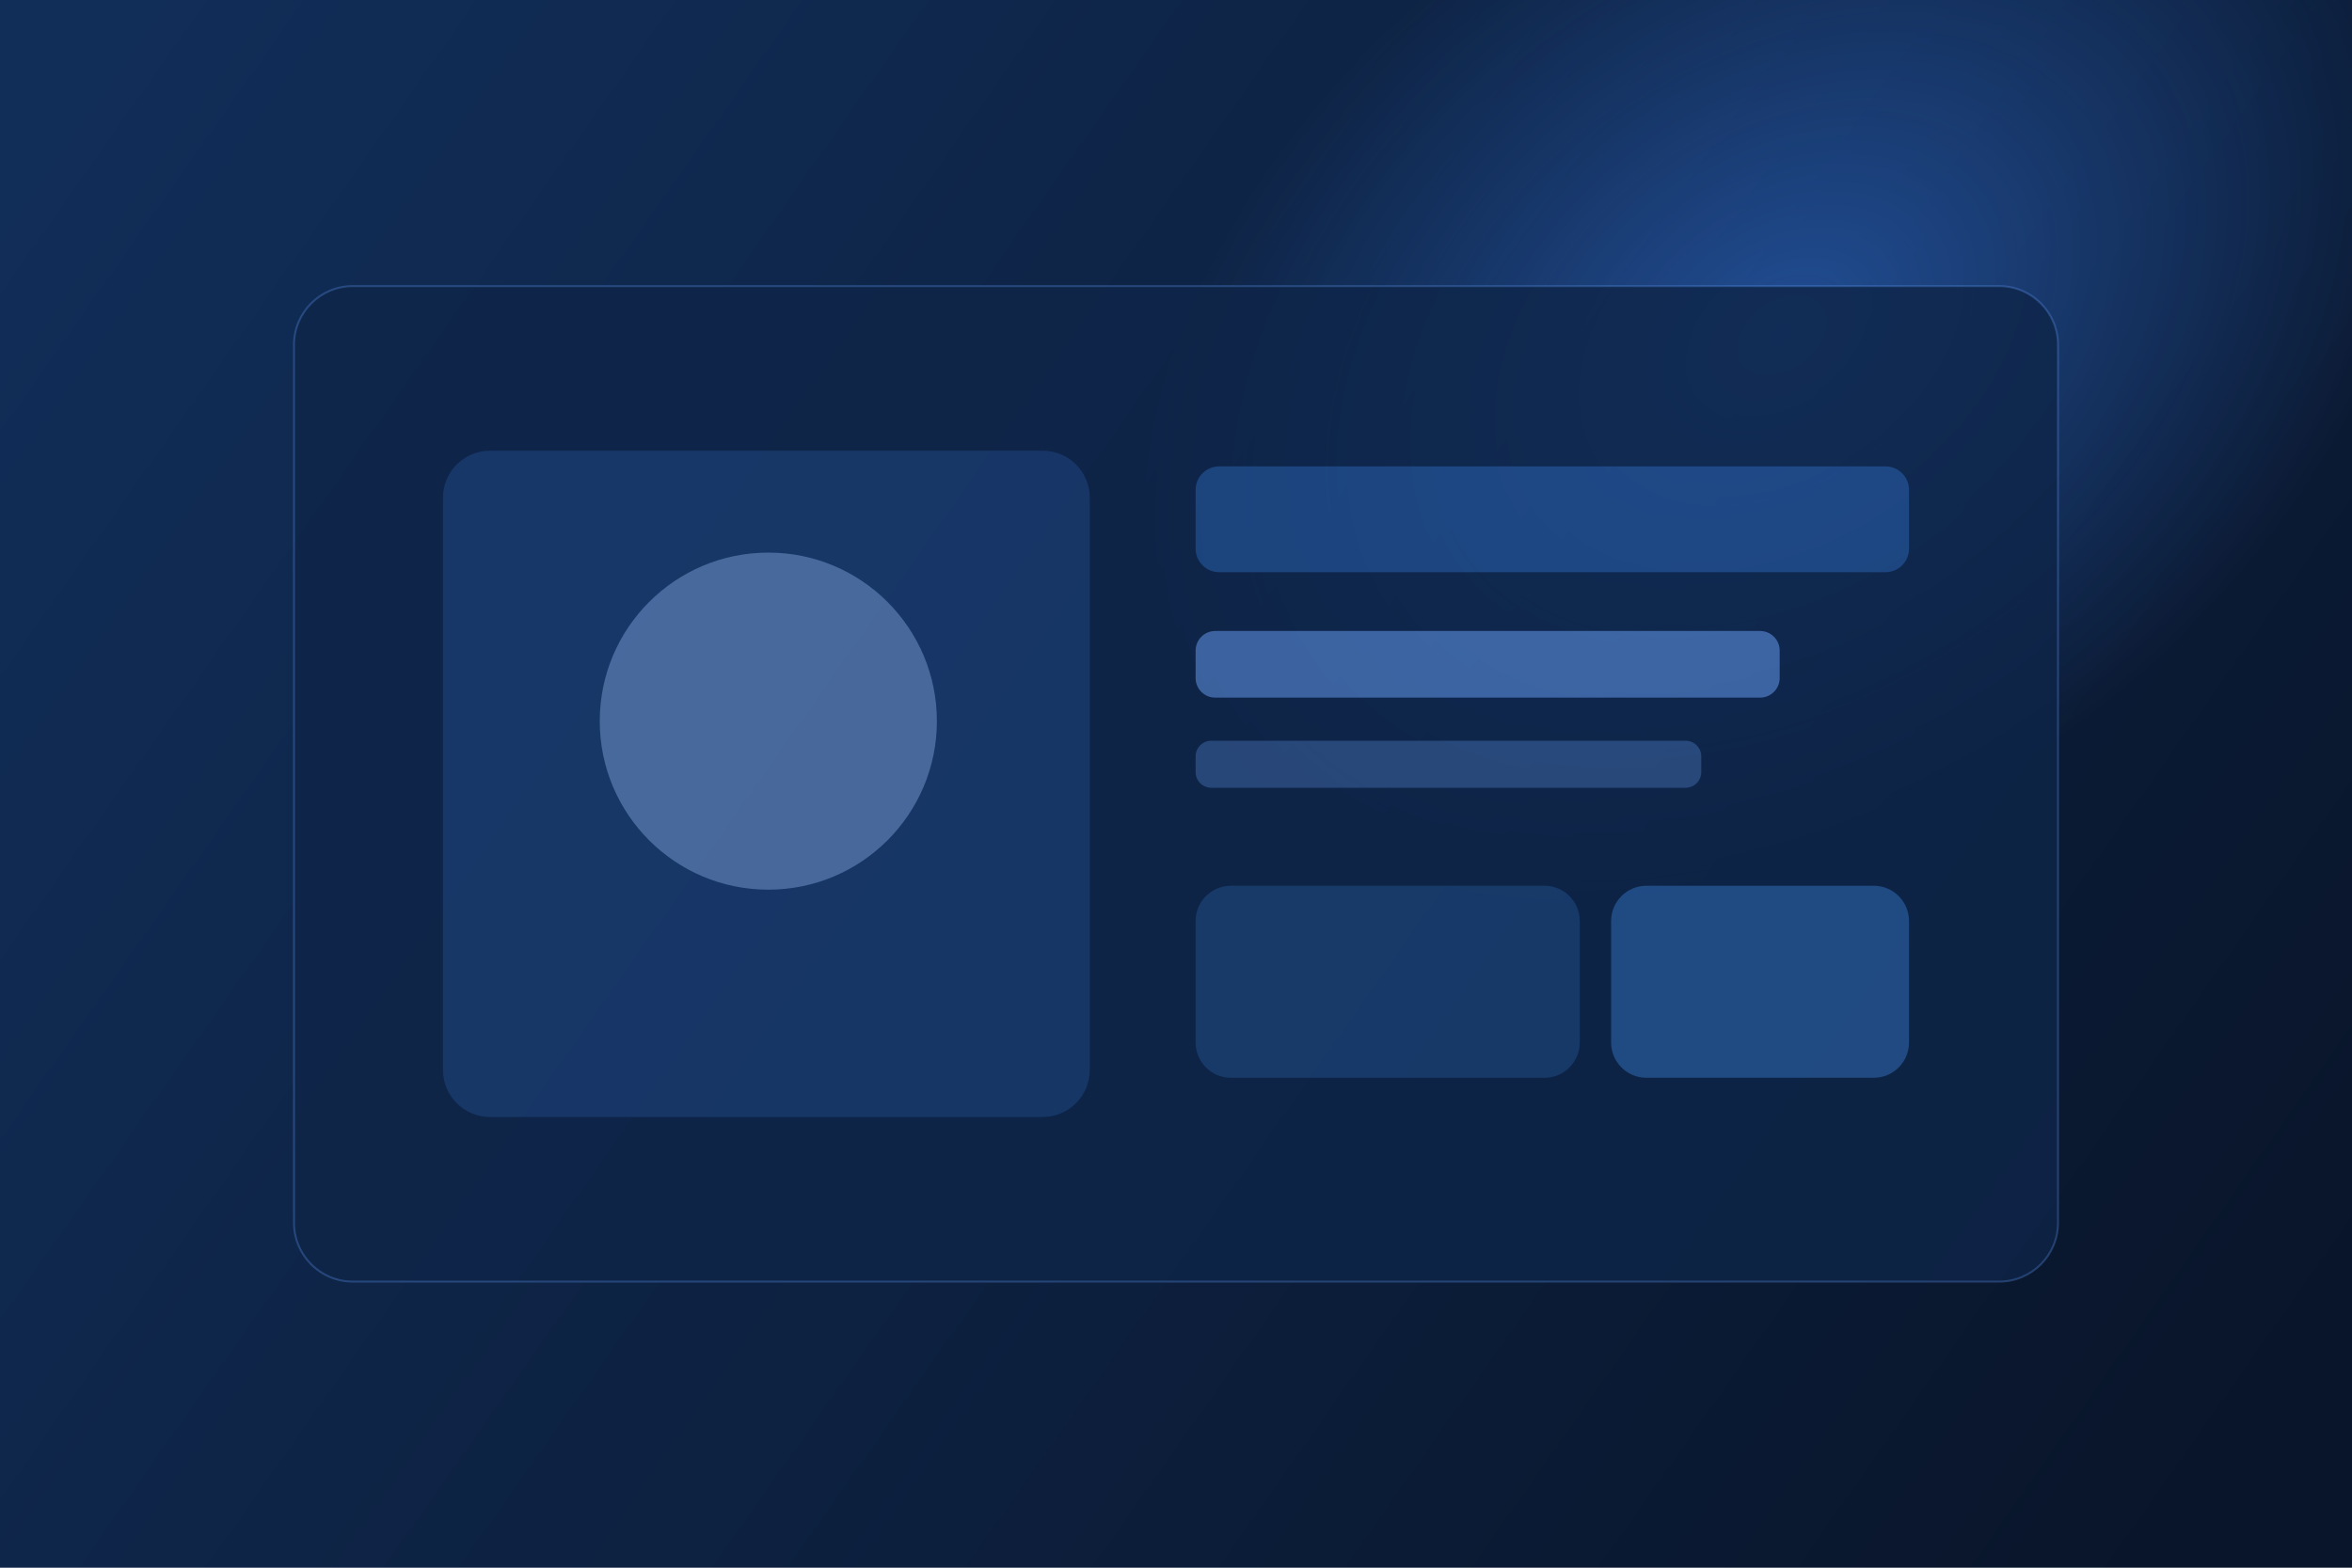
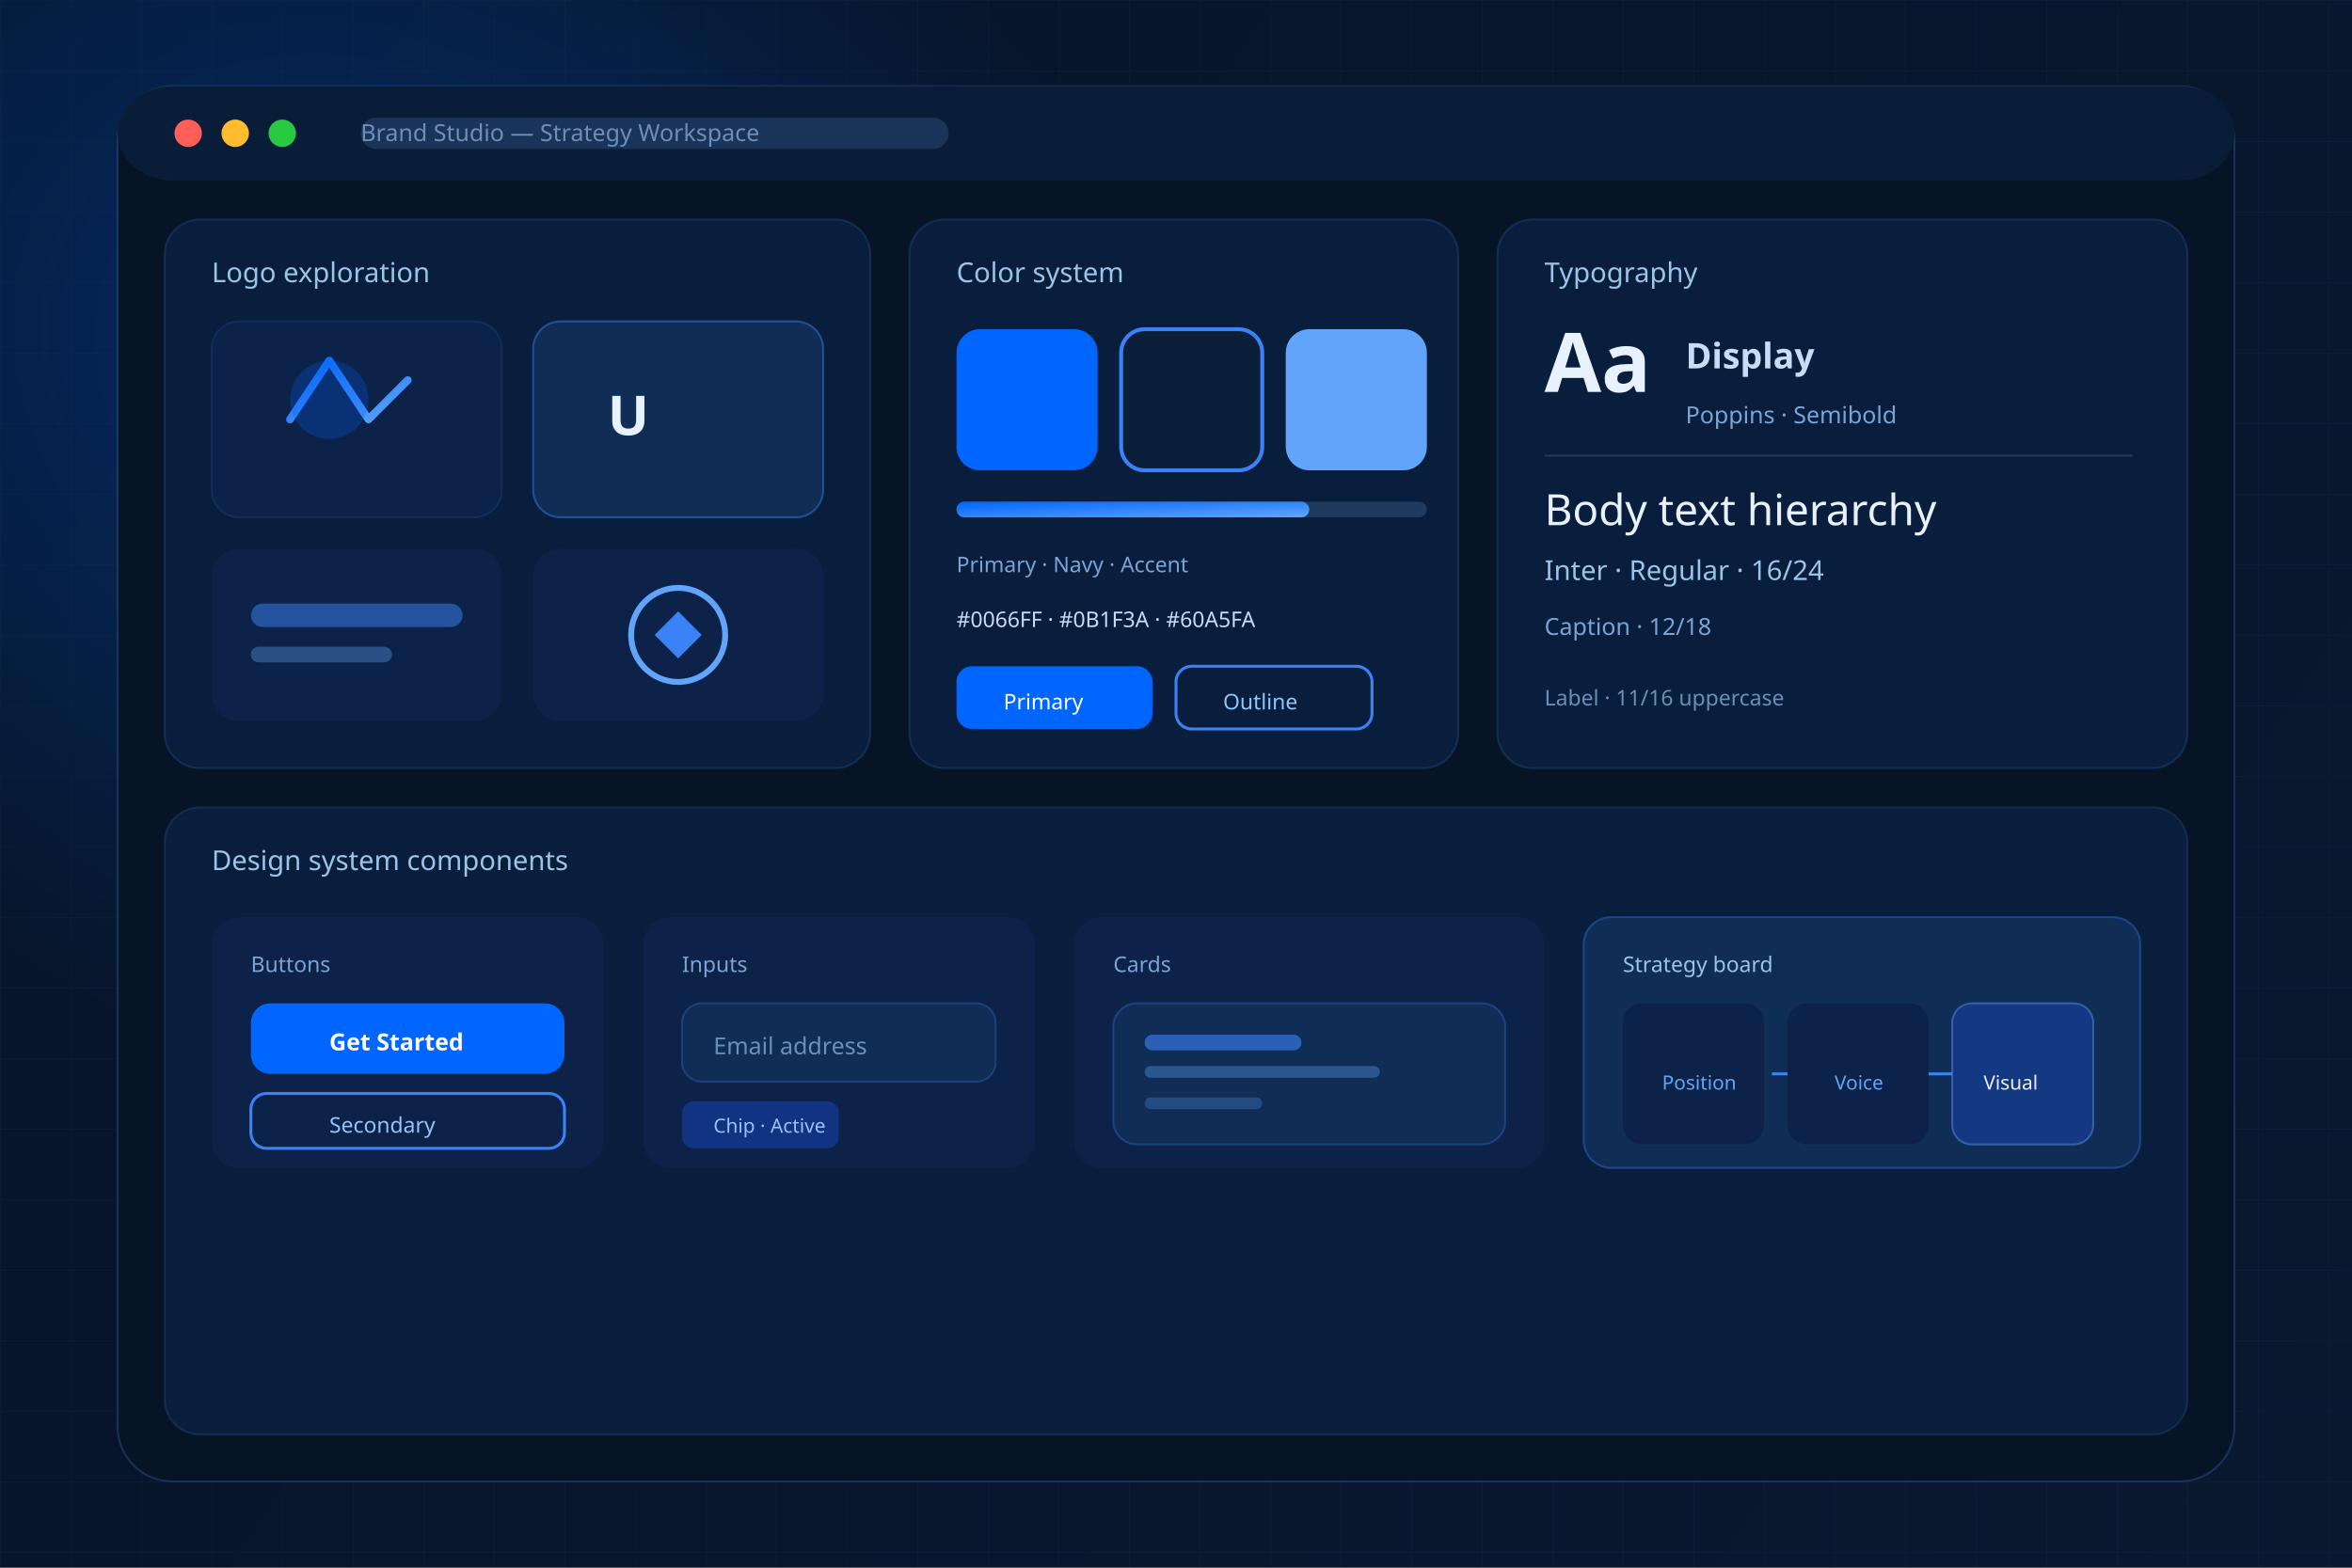
<svg xmlns="http://www.w3.org/2000/svg" width="1200" height="800" viewBox="0 0 1200 800" fill="none">
  <defs>
-     <linearGradient id="bg" x1="40" y1="20" x2="1120" y2="780" gradientUnits="userSpaceOnUse">
-       <stop stop-color="#112E59" />
-       <stop offset="1" stop-color="#09152A" />
+     <linearGradient id="brand-bg" x1="0" y1="0" x2="1200" y2="800" gradientUnits="userSpaceOnUse">
+       <stop stop-color="#061428" />
+       <stop offset="1" stop-color="#0A1830" />
    </linearGradient>
-     <radialGradient id="glow" cx="0" cy="0" r="1" gradientUnits="userSpaceOnUse" gradientTransform="translate(910 170) rotate(145) scale(360 250)">
-       <stop stop-color="#3B87FF" stop-opacity="0.45" />
-       <stop offset="1" stop-color="#3B87FF" stop-opacity="0" />
+     <radialGradient id="brand-glow" cx="0" cy="0" r="1" gradientUnits="userSpaceOnUse" gradientTransform="translate(200 200) rotate(30) scale(450 350)">
+       <stop stop-color="#0066FF" stop-opacity="0.3" />
+       <stop offset="1" stop-color="#0066FF" stop-opacity="0" />
    </radialGradient>
+     <linearGradient id="brand-accent" x1="0" y1="0" x2="1" y2="1">
+       <stop stop-color="#0066FF" />
+       <stop offset="1" stop-color="#60A5FA" />
+     </linearGradient>
+     <pattern id="brand-grid" width="36" height="36" patternUnits="userSpaceOnUse">
+       <path d="M36 0H0V36" stroke="#1A3358" stroke-width="0.5" fill="none" />
+     </pattern>
  </defs>
-   <rect width="1200" height="800" fill="url(#bg)" />
-   <rect width="1200" height="800" fill="url(#glow)" />
-   <g opacity="0.82">
-     <rect x="150" y="146" width="900" height="508" rx="30" fill="#0D2448" stroke="#659FFF" stroke-opacity="0.34" />
-     <rect x="226" y="230" width="330" height="340" rx="24" fill="#183B6E" />
-     <circle cx="392" cy="368" r="86" fill="#9FC3FF" fill-opacity="0.45" />
-     <rect x="610" y="238" width="364" height="54" rx="12" fill="#1E4A87" />
-     <rect x="610" y="322" width="298" height="34" rx="10" fill="#6EA8FF" fill-opacity="0.58" />
-     <rect x="610" y="378" width="258" height="24" rx="8" fill="#6EA8FF" fill-opacity="0.33" />
-     <rect x="610" y="452" width="196" height="98" rx="18" fill="#1A3F73" />
-     <rect x="822" y="452" width="152" height="98" rx="18" fill="#255492" />
-   </g>
+   <rect width="1200" height="800" fill="url(#brand-bg)" />
+   <rect width="1200" height="800" fill="url(#brand-glow)" />
+   <rect width="1200" height="800" fill="url(#brand-grid)" opacity="0.28" />
+   <rect x="60" y="44" width="1080" height="712" rx="28" fill="#071426" stroke="#2B5A9E" stroke-opacity="0.42" />
+   <rect x="60" y="44" width="1080" height="48" rx="28" fill="#0A1D38" />
+   <circle cx="96" cy="68" r="7" fill="#FF5F57" />
+   <circle cx="120" cy="68" r="7" fill="#FFBD2E" />
+   <circle cx="144" cy="68" r="7" fill="#28CA42" />
+   <rect x="184" y="60" width="300" height="16" rx="8" fill="#1A3358" />
+   <text x="184" y="72" fill="#6B8FB8" font-family="system-ui,sans-serif" font-size="12">Brand Studio — Strategy Workspace</text>
+   <rect x="84" y="112" width="360" height="280" rx="18" fill="#081E3C" stroke="#2B5A9E" stroke-opacity="0.32" />
+   <text x="108" y="144" fill="#9CC3E8" font-family="system-ui,sans-serif" font-size="14" font-weight="500">Logo exploration</text>
+   <rect x="108" y="164" width="148" height="100" rx="14" fill="#0C2248" stroke="#2B5A9E" stroke-opacity="0.25" />
+   <path d="M148 214 L168 184 L188 214 L208 194" stroke="url(#brand-accent)" stroke-width="4" stroke-linecap="round" stroke-linejoin="round" />
+   <circle cx="168" cy="204" r="20" fill="#0066FF" fill-opacity="0.25" />
+   <rect x="272" y="164" width="148" height="100" rx="14" fill="#0F2D55" stroke="#3B82F6" stroke-opacity="0.45" />
+   <text x="310" y="222" fill="#E8F2FF" font-family="system-ui,sans-serif" font-size="28" font-weight="700">U</text>
+   <rect x="108" y="280" width="148" height="88" rx="14" fill="#0C2248" />
+   <rect x="128" y="308" width="108" height="12" rx="6" fill="#3B82F6" opacity="0.5" />
+   <rect x="128" y="330" width="72" height="8" rx="4" fill="#60A5FA" opacity="0.35" />
+   <rect x="272" y="280" width="148" height="88" rx="14" fill="#0C2248" />
+   <circle cx="346" cy="324" r="24" stroke="#60A5FA" stroke-width="3" fill="none" />
+   <path d="M334 324 L346 312 L358 324 L346 336 Z" fill="#3B82F6" />
+   <rect x="464" y="112" width="280" height="280" rx="18" fill="#081E3C" stroke="#2B5A9E" stroke-opacity="0.32" />
+   <text x="488" y="144" fill="#9CC3E8" font-family="system-ui,sans-serif" font-size="14" font-weight="500">Color system</text>
+   <rect x="488" y="168" width="72" height="72" rx="12" fill="#0066FF" />
+   <rect x="572" y="168" width="72" height="72" rx="12" fill="#0B1F3A" stroke="#3B82F6" stroke-width="2" />
+   <rect x="656" y="168" width="72" height="72" rx="12" fill="#60A5FA" />
+   <rect x="488" y="256" width="240" height="8" rx="4" fill="#1E3A5F" />
+   <rect x="488" y="256" width="180" height="8" rx="4" fill="url(#brand-accent)" />
+   <text x="488" y="292" fill="#7BA4D4" font-family="system-ui,sans-serif" font-size="11">Primary · Navy · Accent</text>
+   <text x="488" y="320" fill="#C8DCF5" font-family="system-ui,sans-serif" font-size="11">#0066FF · #0B1F3A · #60A5FA</text>
+   <rect x="488" y="340" width="100" height="32" rx="8" fill="#0066FF" />
+   <rect x="600" y="340" width="100" height="32" rx="8" fill="none" stroke="#3B82F6" stroke-width="1.5" />
+   <text x="512" y="362" fill="#fff" font-family="system-ui,sans-serif" font-size="11">Primary</text>
+   <text x="624" y="362" fill="#93C5FD" font-family="system-ui,sans-serif" font-size="11">Outline</text>
+   <rect x="764" y="112" width="352" height="280" rx="18" fill="#081E3C" stroke="#2B5A9E" stroke-opacity="0.32" />
+   <text x="788" y="144" fill="#9CC3E8" font-family="system-ui,sans-serif" font-size="14" font-weight="500">Typography</text>
+   <text x="788" y="200" fill="#E8F2FF" font-family="system-ui,sans-serif" font-size="42" font-weight="700">Aa</text>
+   <text x="860" y="188" fill="#C8DCF5" font-family="system-ui,sans-serif" font-size="18" font-weight="600">Display</text>
+   <text x="860" y="216" fill="#7BA4D4" font-family="system-ui,sans-serif" font-size="12">Poppins · Semibold</text>
+   <rect x="788" y="232" width="300" height="1" fill="#1E3A5F" />
+   <text x="788" y="268" fill="#E8F2FF" font-family="system-ui,sans-serif" font-size="22" font-weight="500">Body text hierarchy</text>
+   <text x="788" y="296" fill="#9CC3E8" font-family="system-ui,sans-serif" font-size="14">Inter · Regular · 16/24</text>
+   <text x="788" y="324" fill="#7BA4D4" font-family="system-ui,sans-serif" font-size="12">Caption · 12/18</text>
+   <text x="788" y="360" fill="#6B8FB8" font-family="system-ui,sans-serif" font-size="11">Label · 11/16 uppercase</text>
+   <rect x="84" y="412" width="1032" height="320" rx="18" fill="#081E3C" stroke="#2B5A9E" stroke-opacity="0.28" />
+   <text x="108" y="444" fill="#9CC3E8" font-family="system-ui,sans-serif" font-size="14" font-weight="500">Design system components</text>
+   <rect x="108" y="468" width="200" height="128" rx="14" fill="#0C2248" />
+   <text x="128" y="496" fill="#7BA4D4" font-family="system-ui,sans-serif" font-size="11">Buttons</text>
+   <rect x="128" y="512" width="160" height="36" rx="10" fill="#0066FF" />
+   <text x="168" y="536" fill="#fff" font-family="system-ui,sans-serif" font-size="12" font-weight="600">Get Started</text>
+   <rect x="128" y="558" width="160" height="28" rx="8" fill="none" stroke="#3B82F6" stroke-width="1.5" />
+   <text x="168" y="578" fill="#93C5FD" font-family="system-ui,sans-serif" font-size="11">Secondary</text>
+   <rect x="328" y="468" width="200" height="128" rx="14" fill="#0C2248" />
+   <text x="348" y="496" fill="#7BA4D4" font-family="system-ui,sans-serif" font-size="11">Inputs</text>
+   <rect x="348" y="512" width="160" height="40" rx="10" fill="#0F2D55" stroke="#2B5A9E" stroke-opacity="0.5" />
+   <text x="364" y="538" fill="#6B8FB8" font-family="system-ui,sans-serif" font-size="12">Email address</text>
+   <rect x="348" y="562" width="80" height="24" rx="6" fill="#1D4ED8" fill-opacity="0.4" />
+   <text x="364" y="578" fill="#93C5FD" font-family="system-ui,sans-serif" font-size="10">Chip · Active</text>
+   <rect x="548" y="468" width="240" height="128" rx="14" fill="#0C2248" />
+   <text x="568" y="496" fill="#7BA4D4" font-family="system-ui,sans-serif" font-size="11">Cards</text>
+   <rect x="568" y="512" width="200" height="72" rx="12" fill="#0F2D55" stroke="#3B82F6" stroke-opacity="0.3" />
+   <rect x="584" y="528" width="80" height="8" rx="4" fill="#3B82F6" opacity="0.6" />
+   <rect x="584" y="544" width="120" height="6" rx="3" fill="#60A5FA" opacity="0.35" />
+   <rect x="584" y="560" width="60" height="6" rx="3" fill="#60A5FA" opacity="0.25" />
+   <rect x="808" y="468" width="284" height="128" rx="14" fill="#0F2D55" stroke="#3B82F6" stroke-opacity="0.35" />
+   <text x="828" y="496" fill="#9CC3E8" font-family="system-ui,sans-serif" font-size="11">Strategy board</text>
+   <rect x="828" y="512" width="72" height="72" rx="10" fill="#0C2248" />
+   <text x="848" y="556" fill="#60A5FA" font-family="system-ui,sans-serif" font-size="10">Position</text>
+   <rect x="912" y="512" width="72" height="72" rx="10" fill="#0C2248" />
+   <text x="936" y="556" fill="#60A5FA" font-family="system-ui,sans-serif" font-size="10">Voice</text>
+   <rect x="996" y="512" width="72" height="72" rx="10" fill="#1D4ED8" fill-opacity="0.35" stroke="#60A5FA" stroke-opacity="0.4" />
+   <text x="1012" y="556" fill="#E8F2FF" font-family="system-ui,sans-serif" font-size="10">Visual</text>
+   <path d="M904 548 H912 M984 548 H996" stroke="#3B82F6" stroke-width="1.5" />
</svg>
